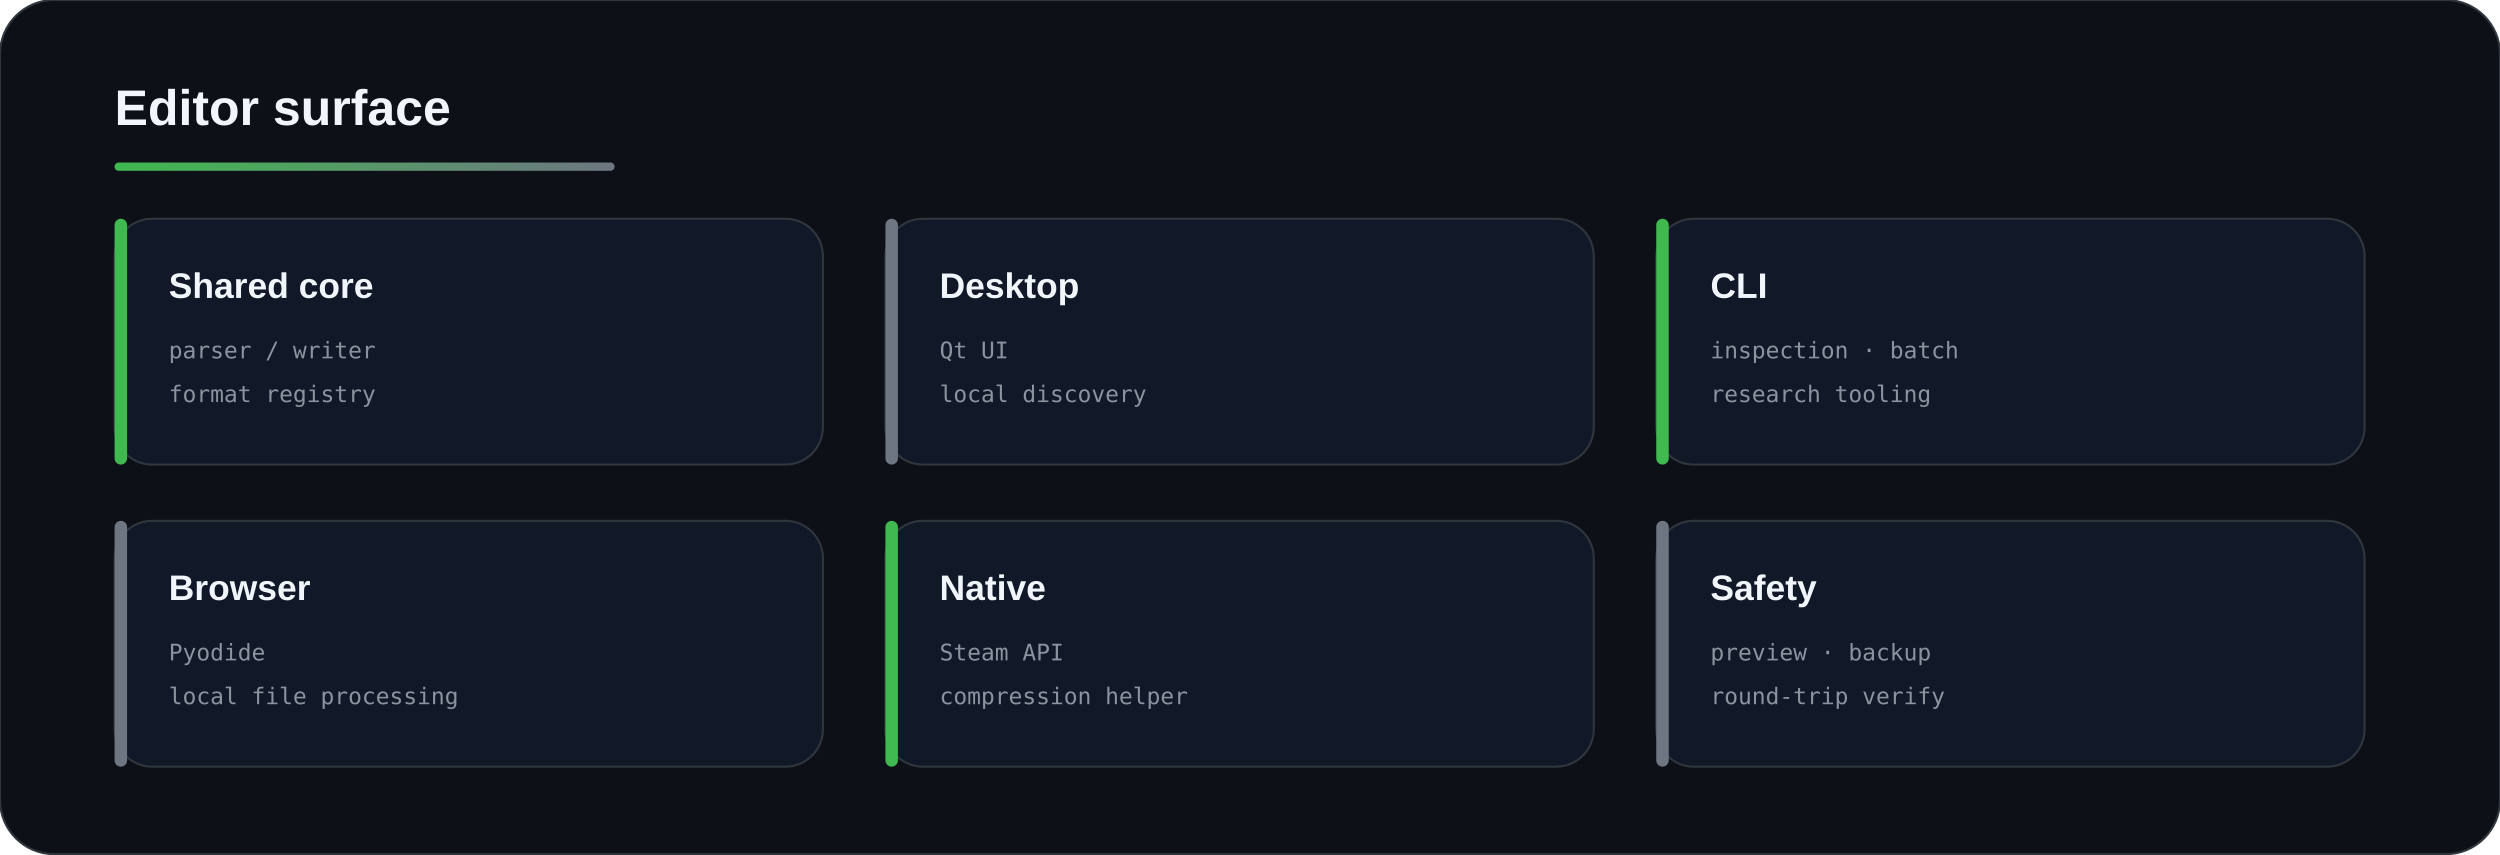
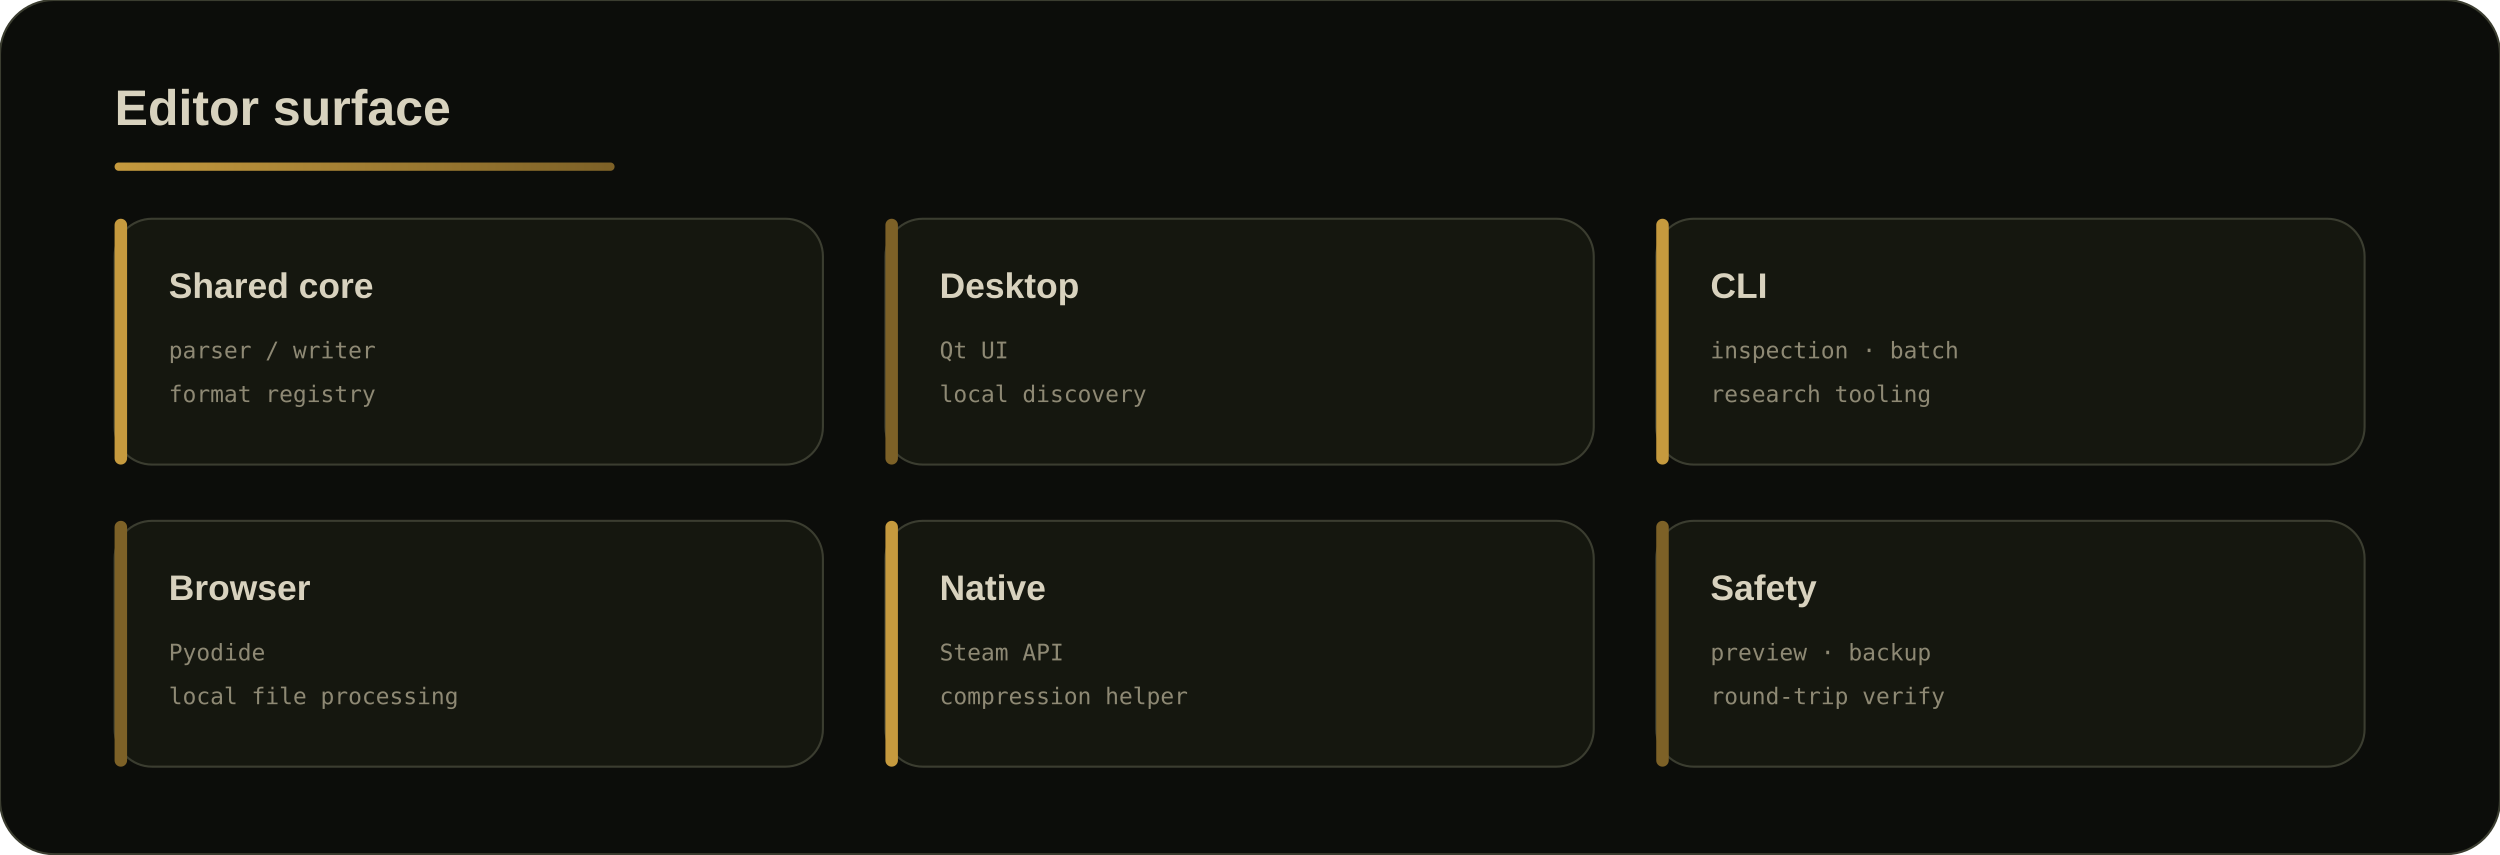
<svg xmlns="http://www.w3.org/2000/svg" width="1200" height="410" viewBox="0 0 1200 410">
  <defs>
    <linearGradient id="g">
-       <stop stop-color="#3fb950" />
-       <stop offset="1" stop-color="#6e7681" />
+       <stop stop-color="#C69A3E" />
+       <stop offset="1" stop-color="#7D6127" />
    </linearGradient>
  </defs>
-   <rect width="1200" height="410" rx="26" fill="#0d1117" stroke="#30363d" />
-   <text x="55" y="60" fill="#f0f6fc" font-family="Arial" font-size="24" font-weight="700">Editor surface</text>
+   <rect width="1200" height="410" rx="26" fill="#0C0D0A" stroke="#3B3D30" />
+   <text x="55" y="60" fill="#D8D2BE" font-family="Arial" font-size="24" font-weight="700">Editor surface</text>
  <rect x="55" y="78" width="240" height="4" rx="2" fill="url(#g)" />
  <g transform="translate(55 105)">
-     <rect width="340" height="118" rx="18" fill="#111827" stroke="#30363d" />
-     <rect x="0" y="0" width="6" height="118" rx="3" fill="#3fb950" />
-     <text x="26" y="38" fill="#f0f6fc" font-family="Arial" font-size="17" font-weight="700">Shared core</text>
-     <text x="26" y="67" fill="#8b949e" font-family="monospace" font-size="11">parser / writer</text>
-     <text x="26" y="88" fill="#8b949e" font-family="monospace" font-size="11">format registry</text>
+     <rect width="340" height="118" rx="18" fill="#15170F" stroke="#3B3D30" />
+     <rect x="0" y="0" width="6" height="118" rx="3" fill="#C69A3E" />
+     <text x="26" y="38" fill="#D8D2BE" font-family="Arial" font-size="17" font-weight="700">Shared core</text>
+     <text x="26" y="67" fill="#8E8974" font-family="monospace" font-size="11">parser / writer</text>
+     <text x="26" y="88" fill="#8E8974" font-family="monospace" font-size="11">format registry</text>
  </g>
  <g transform="translate(425 105)">
-     <rect width="340" height="118" rx="18" fill="#111827" stroke="#30363d" />
-     <rect x="0" y="0" width="6" height="118" rx="3" fill="#6e7681" />
-     <text x="26" y="38" fill="#f0f6fc" font-family="Arial" font-size="17" font-weight="700">Desktop</text>
-     <text x="26" y="67" fill="#8b949e" font-family="monospace" font-size="11">Qt UI</text>
-     <text x="26" y="88" fill="#8b949e" font-family="monospace" font-size="11">local discovery</text>
+     <rect width="340" height="118" rx="18" fill="#15170F" stroke="#3B3D30" />
+     <rect x="0" y="0" width="6" height="118" rx="3" fill="#7D6127" />
+     <text x="26" y="38" fill="#D8D2BE" font-family="Arial" font-size="17" font-weight="700">Desktop</text>
+     <text x="26" y="67" fill="#8E8974" font-family="monospace" font-size="11">Qt UI</text>
+     <text x="26" y="88" fill="#8E8974" font-family="monospace" font-size="11">local discovery</text>
  </g>
  <g transform="translate(795 105)">
-     <rect width="340" height="118" rx="18" fill="#111827" stroke="#30363d" />
-     <rect x="0" y="0" width="6" height="118" rx="3" fill="#3fb950" />
-     <text x="26" y="38" fill="#f0f6fc" font-family="Arial" font-size="17" font-weight="700">CLI</text>
-     <text x="26" y="67" fill="#8b949e" font-family="monospace" font-size="11">inspection · batch</text>
-     <text x="26" y="88" fill="#8b949e" font-family="monospace" font-size="11">research tooling</text>
+     <rect width="340" height="118" rx="18" fill="#15170F" stroke="#3B3D30" />
+     <rect x="0" y="0" width="6" height="118" rx="3" fill="#C69A3E" />
+     <text x="26" y="38" fill="#D8D2BE" font-family="Arial" font-size="17" font-weight="700">CLI</text>
+     <text x="26" y="67" fill="#8E8974" font-family="monospace" font-size="11">inspection · batch</text>
+     <text x="26" y="88" fill="#8E8974" font-family="monospace" font-size="11">research tooling</text>
  </g>
  <g transform="translate(55 250)">
-     <rect width="340" height="118" rx="18" fill="#111827" stroke="#30363d" />
-     <rect x="0" y="0" width="6" height="118" rx="3" fill="#6e7681" />
-     <text x="26" y="38" fill="#f0f6fc" font-family="Arial" font-size="17" font-weight="700">Browser</text>
-     <text x="26" y="67" fill="#8b949e" font-family="monospace" font-size="11">Pyodide</text>
-     <text x="26" y="88" fill="#8b949e" font-family="monospace" font-size="11">local file processing</text>
+     <rect width="340" height="118" rx="18" fill="#15170F" stroke="#3B3D30" />
+     <rect x="0" y="0" width="6" height="118" rx="3" fill="#7D6127" />
+     <text x="26" y="38" fill="#D8D2BE" font-family="Arial" font-size="17" font-weight="700">Browser</text>
+     <text x="26" y="67" fill="#8E8974" font-family="monospace" font-size="11">Pyodide</text>
+     <text x="26" y="88" fill="#8E8974" font-family="monospace" font-size="11">local file processing</text>
  </g>
  <g transform="translate(425 250)">
-     <rect width="340" height="118" rx="18" fill="#111827" stroke="#30363d" />
-     <rect x="0" y="0" width="6" height="118" rx="3" fill="#3fb950" />
-     <text x="26" y="38" fill="#f0f6fc" font-family="Arial" font-size="17" font-weight="700">Native</text>
-     <text x="26" y="67" fill="#8b949e" font-family="monospace" font-size="11">Steam API</text>
-     <text x="26" y="88" fill="#8b949e" font-family="monospace" font-size="11">compression helper</text>
+     <rect width="340" height="118" rx="18" fill="#15170F" stroke="#3B3D30" />
+     <rect x="0" y="0" width="6" height="118" rx="3" fill="#C69A3E" />
+     <text x="26" y="38" fill="#D8D2BE" font-family="Arial" font-size="17" font-weight="700">Native</text>
+     <text x="26" y="67" fill="#8E8974" font-family="monospace" font-size="11">Steam API</text>
+     <text x="26" y="88" fill="#8E8974" font-family="monospace" font-size="11">compression helper</text>
  </g>
  <g transform="translate(795 250)">
-     <rect width="340" height="118" rx="18" fill="#111827" stroke="#30363d" />
-     <rect x="0" y="0" width="6" height="118" rx="3" fill="#6e7681" />
-     <text x="26" y="38" fill="#f0f6fc" font-family="Arial" font-size="17" font-weight="700">Safety</text>
-     <text x="26" y="67" fill="#8b949e" font-family="monospace" font-size="11">preview · backup</text>
-     <text x="26" y="88" fill="#8b949e" font-family="monospace" font-size="11">round-trip verify</text>
+     <rect width="340" height="118" rx="18" fill="#15170F" stroke="#3B3D30" />
+     <rect x="0" y="0" width="6" height="118" rx="3" fill="#7D6127" />
+     <text x="26" y="38" fill="#D8D2BE" font-family="Arial" font-size="17" font-weight="700">Safety</text>
+     <text x="26" y="67" fill="#8E8974" font-family="monospace" font-size="11">preview · backup</text>
+     <text x="26" y="88" fill="#8E8974" font-family="monospace" font-size="11">round-trip verify</text>
  </g>
</svg>
